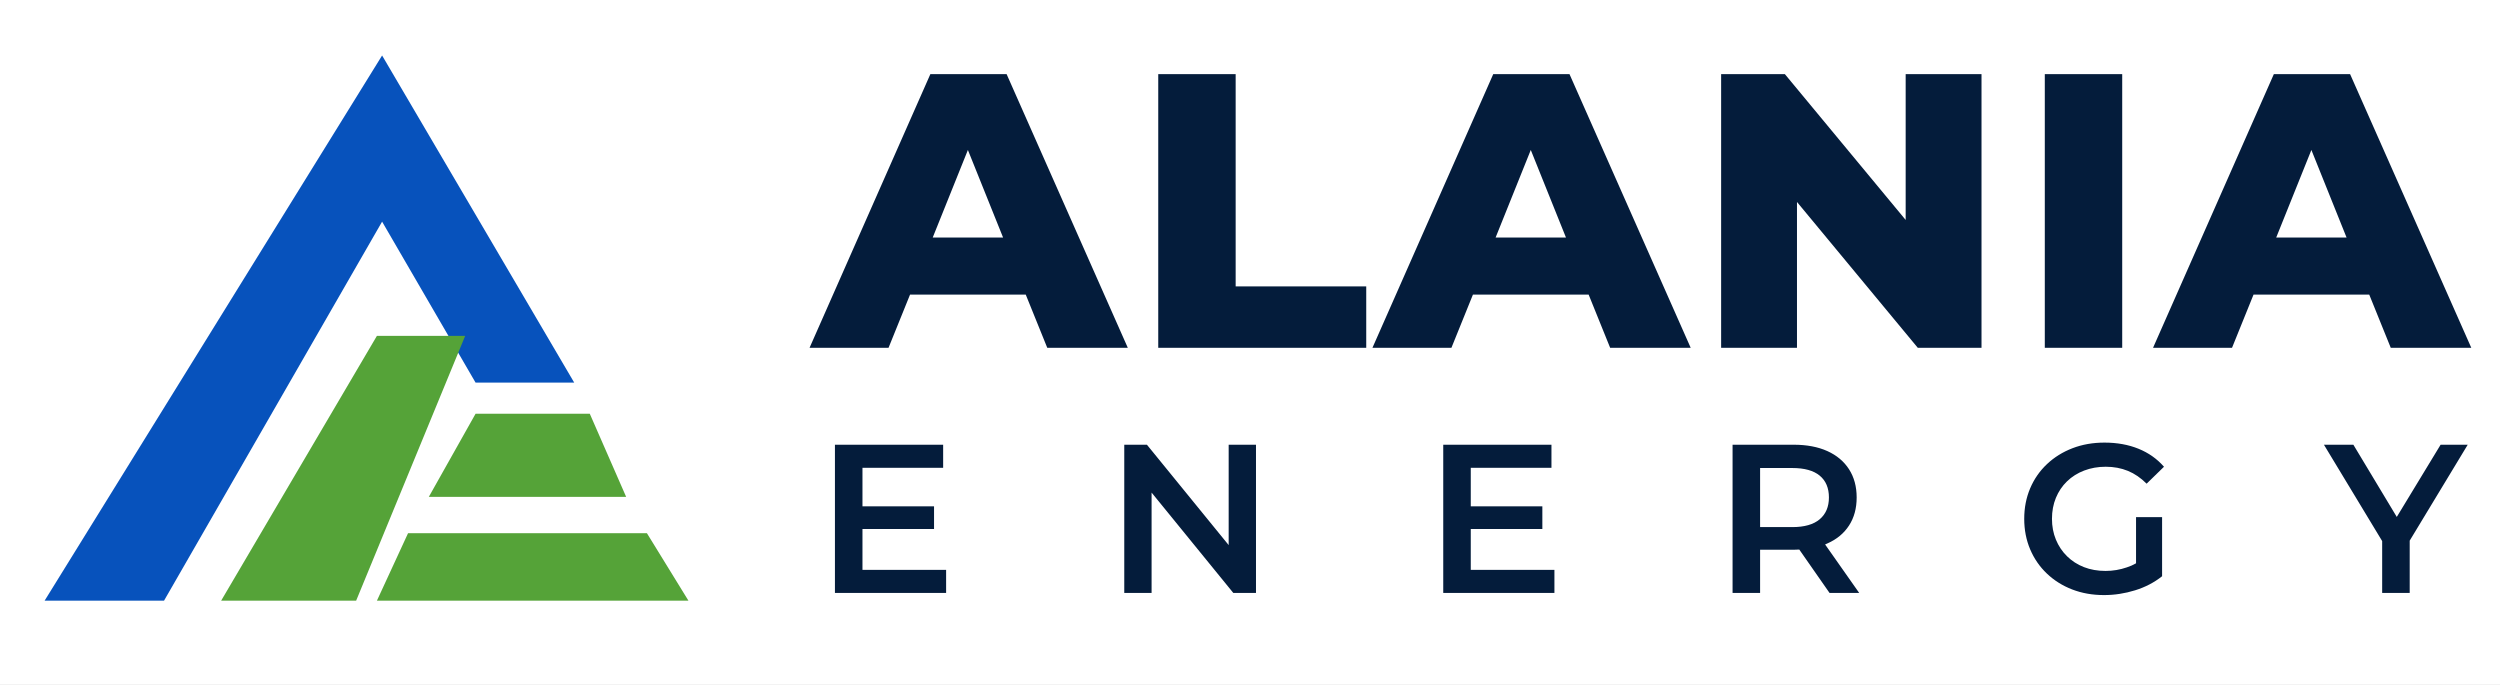
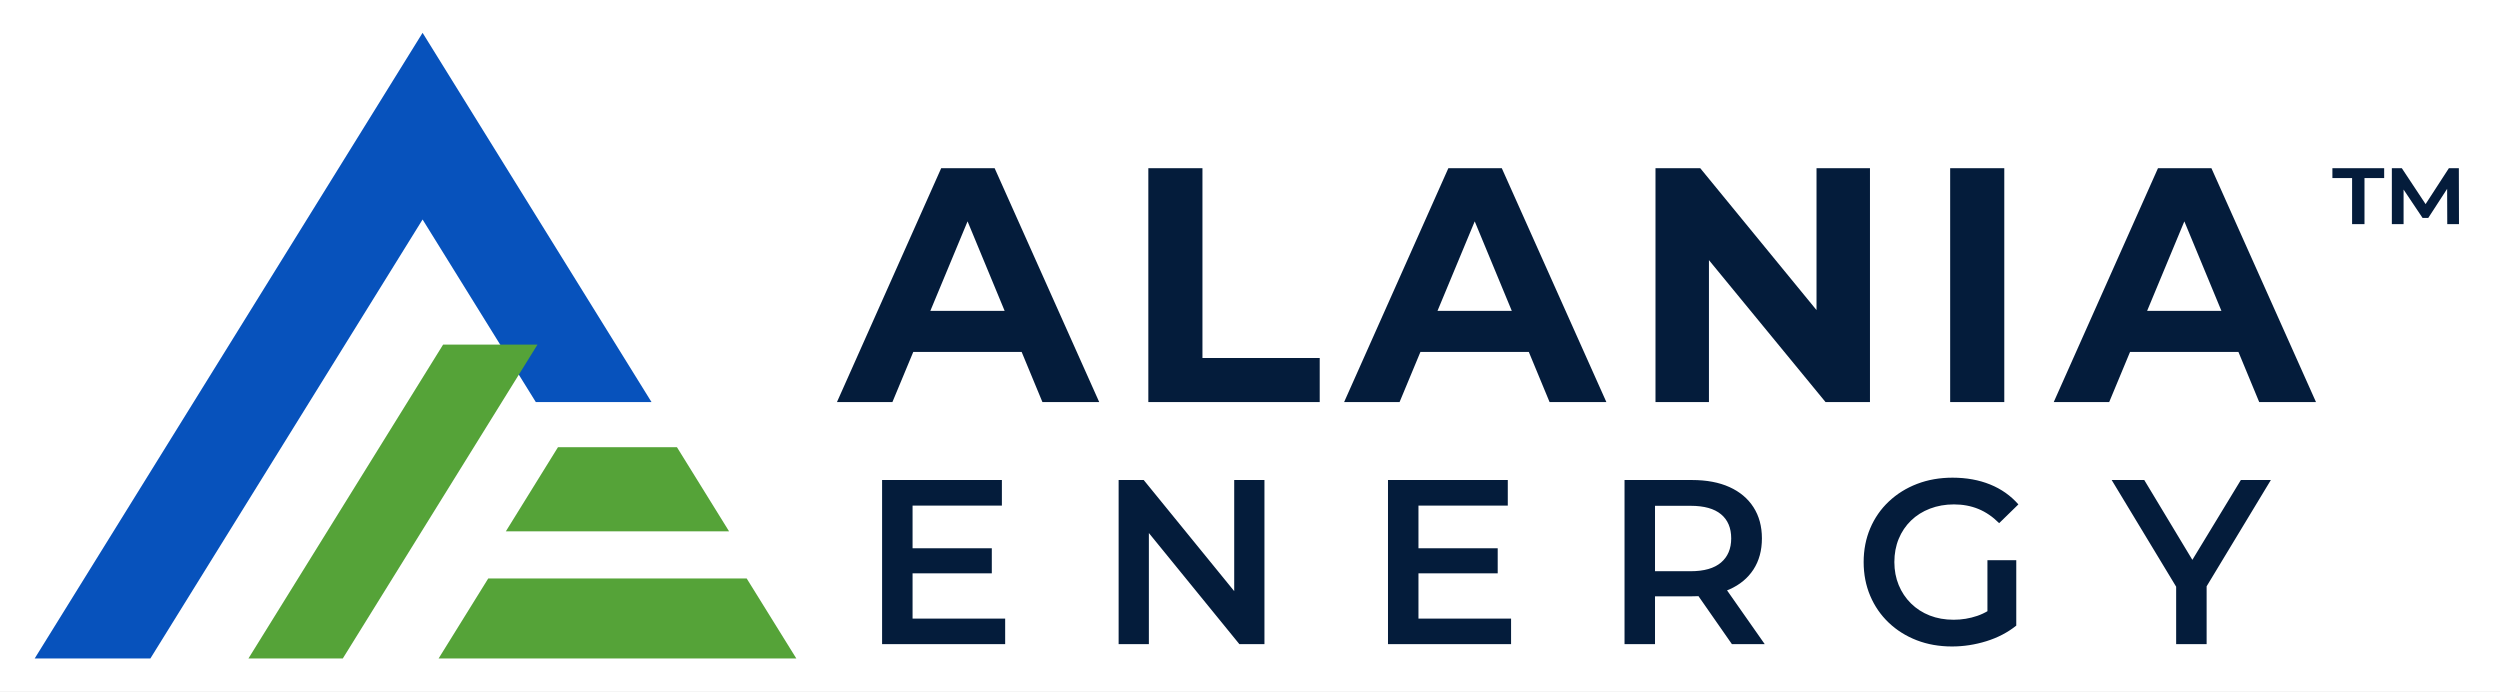
- <svg xmlns="http://www.w3.org/2000/svg" viewBox="-6 -6 438.48 120.00" role="img" aria-label="Alania Energy">
-   <rect x="-6" y="-6" width="438.48" height="120.00" fill="#FFFFFF" />
-   <g transform="translate(0.00 1.00) scale(0.9107)">
-     <path fill="#0752BC" d="M67 3 L104 66 L85 66 L67 35 L25 108 L2 108 Z" />
-     <path fill="#55A338" d="M66 57 L83 57 L62 108 L36 108 Z" />
-     <path fill="#55A338" d="M85 72 L107 72 L114 88 L76 88 Z" />
-     <path fill="#55A338" d="M72 95 L118 95 L126 108 L66 108 Z" />
-   </g>
-   <g transform="translate(136.95 55.0)">
-     <path fill="#041C3B" d="M-0.96 0.0 20.229 -48.0H33.6L54.857 0.0H40.731L36.96 -9.326H16.663L12.891 0.0ZM32.983 -19.337 26.811 -34.697 20.64 -19.337Z M60.197 0.0V-48.0H73.774V-10.766H96.677V0.0Z M97.766 0.0 118.954 -48.0H132.326L153.583 0.0H139.457L135.686 -9.326H115.389L111.617 0.0ZM131.709 -19.337 125.537 -34.697 119.366 -19.337Z M158.923 0.0V-48.0H170.1L191.289 -22.423V-48.0H204.591V0.0H193.414L172.226 -25.577V0.0Z M215.691 0.0V-48.0H229.269V0.0Z M234.677 0.0 255.866 -48.0H269.237L290.494 0.0H276.369L272.597 -9.326H252.3L248.529 0.0ZM268.62 -19.337 262.449 -34.697 256.277 -19.337Z" />
-   </g>
-   <g transform="translate(136.95 98.0)">
-     <path fill="#041C3B" d="M8.32 -4.049H22.991V0.0H3.491V-26.0H22.471V-21.951H8.32V-15.191H20.874V-11.217H8.32Z M54.237 0.0V-26.0H58.211L72.549 -8.394V-26.0H77.34V0.0H73.366L59.029 -17.606V0.0Z M115.011 -4.049H129.683V0.0H110.183V-26.0H129.163V-21.951H115.011V-15.191H127.566V-11.217H115.011Z M160.929 0.0V-26.0H171.626Q175.08 -26.0 177.55 -24.886Q180.02 -23.771 181.357 -21.691Q182.694 -19.611 182.694 -16.751Q182.694 -13.891 181.357 -11.83Q180.02 -9.769 177.569 -8.691Q177.383 -8.58 177.16 -8.506L183.14 0.0H177.94L172.629 -7.614Q172.146 -7.577 171.626 -7.577H165.757V0.0ZM165.757 -11.551H171.403Q174.597 -11.551 176.213 -12.926Q177.829 -14.3 177.829 -16.751Q177.829 -19.24 176.213 -20.577Q174.597 -21.914 171.403 -21.914H165.757Z M226.086 0.371Q223.04 0.371 220.496 -0.613Q217.951 -1.597 216.057 -3.399Q214.163 -5.2 213.123 -7.651Q212.083 -10.103 212.083 -13.0Q212.083 -15.897 213.123 -18.349Q214.163 -20.8 216.076 -22.601Q217.989 -24.403 220.551 -25.387Q223.114 -26.371 226.16 -26.371Q229.466 -26.371 232.121 -25.294Q234.777 -24.217 236.597 -22.137L233.551 -19.166Q232.029 -20.689 230.264 -21.413Q228.5 -22.137 226.383 -22.137Q224.34 -22.137 222.594 -21.469Q220.849 -20.8 219.586 -19.574Q218.323 -18.349 217.636 -16.677Q216.949 -15.006 216.949 -13.0Q216.949 -11.031 217.636 -9.36Q218.323 -7.689 219.586 -6.444Q220.849 -5.2 222.557 -4.531Q224.266 -3.863 226.346 -3.863Q228.277 -3.863 230.097 -4.494Q230.914 -4.754 231.694 -5.2V-13.297H236.263V-2.934Q234.22 -1.3 231.527 -0.464Q228.834 0.371 226.086 0.371Z M274.863 0.0V-9.1L264.649 -26.0H269.811L277.426 -13.334L285.114 -26.0H289.869L279.691 -9.174V0.0Z" />
+ <svg xmlns="http://www.w3.org/2000/svg" viewBox="-16 -16 1218.7 337" role="img" aria-label="Alania Energy">
+   <rect x="-16" y="-16" width="1218.7" height="337" fill="#FFFFFF" />
+   <path fill="#0752BC" d="M190.0 0.0 L301.6 180.0 L245.2 180.0 L190.0 91.0 L57.3 305.0 L0.9 305.0 Z" />
+   <path fill="#55A338" d="M200.0 152.0 L246.0 152.0 L151.1 305.0 L105.1 305.0 Z" />
+   <path fill="#55A338" d="M256.0 202.0 L314.0 202.0 L339.4 243.0 L230.6 243.0 Z" />
+   <path fill="#55A338" d="M222.0 266.0 L348.0 266.0 L372.2 305.0 L197.8 305.0 Z" />
+   <g fill="#041C3B">
+     <path d="M392.0 180.0 442.811 66.0H468.869L519.843 180.0H492.157L450.466 79.354H460.889L419.034 180.0ZM417.406 155.571 424.409 135.54H483.037L490.203 155.571Z M543.789 180.0V66.0H570.172V158.503H627.335V180.0Z M639.23 180.0 690.041 66.0H716.098L767.073 180.0H739.387L697.695 79.354H708.118L666.264 180.0ZM664.635 155.571 671.638 135.54H730.267L737.433 155.571Z M791.019 180.0V66.0H812.842L880.102 148.08H869.516V66.0H895.573V180.0H873.913L806.49 97.92H817.076V180.0Z M934.665 180.0V66.0H961.048V180.0Z M985.157 180.0 1035.969 66.0H1062.026L1113 180.0H1085.314L1043.623 79.354H1054.046L1012.191 180.0ZM1010.563 155.571 1017.566 135.54H1076.194L1083.36 155.571Z" />
+     <path d="M427.714 251.257H467.486V263.486H427.714ZM428.857 285.543H474.0V298.0H414.0V218.0H472.4V230.457H428.857Z M529.309 298.0V218.0H541.537L591.709 279.6H585.651V218.0H600.394V298.0H588.166L537.994 236.4H544.051V298.0Z M674.331 251.257H714.103V263.486H674.331ZM675.474 285.543H720.617V298.0H660.617V218.0H719.017V230.457H675.474Z M775.926 298.0V218.0H808.84Q819.469 218.0 827.069 221.429Q834.669 224.857 838.783 231.257Q842.897 237.657 842.897 246.457Q842.897 255.257 838.783 261.6Q834.669 267.943 827.069 271.314Q819.469 274.686 808.84 274.686H784.154L790.783 267.943V298.0ZM828.269 298.0 808.04 268.971H823.926L844.269 298.0ZM790.783 269.543 784.154 262.457H808.154Q817.983 262.457 822.954 258.229Q827.926 254.0 827.926 246.457Q827.926 238.8 822.954 234.686Q817.983 230.571 808.154 230.571H784.154L790.783 223.257Z M935.577 299.143Q926.206 299.143 918.377 296.114Q910.549 293.086 904.72 287.543Q898.891 282.0 895.691 274.457Q892.491 266.914 892.491 258.0Q892.491 249.086 895.691 241.543Q898.891 234.0 904.777 228.457Q910.663 222.914 918.549 219.886Q926.434 216.857 935.806 216.857Q945.977 216.857 954.149 220.171Q962.32 223.486 967.92 229.886L958.549 239.029Q953.863 234.343 948.434 232.114Q943.006 229.886 936.491 229.886Q930.206 229.886 924.834 231.943Q919.463 234.0 915.577 237.771Q911.691 241.543 909.577 246.686Q907.463 251.829 907.463 258.0Q907.463 264.057 909.577 269.2Q911.691 274.343 915.577 278.171Q919.463 282.0 924.72 284.057Q929.977 286.114 936.377 286.114Q942.32 286.114 947.863 284.229Q953.406 282.343 958.434 277.886L966.891 288.971Q960.606 294.0 952.32 296.571Q944.034 299.143 935.577 299.143ZM952.834 287.029V257.086H966.891V288.971Z M1044.829 298.0V266.343L1048.143 275.486L1013.4 218.0H1029.286L1057.171 264.286H1048.257L1076.371 218.0H1091.0L1056.257 275.486L1059.686 266.343V298.0Z" />
+     <path d="M1149.98 93.271V66.0H1154.843L1167.723 85.451H1165.16L1177.777 66.0H1182.64L1182.706 93.271H1176.989L1176.923 74.346H1178.04L1167.723 90.249H1164.963L1154.317 74.346H1155.697V93.271ZM1130.594 93.271V70.797H1121V66.0H1146.234V70.797H1136.64V93.271Z" />
  </g>
</svg>
